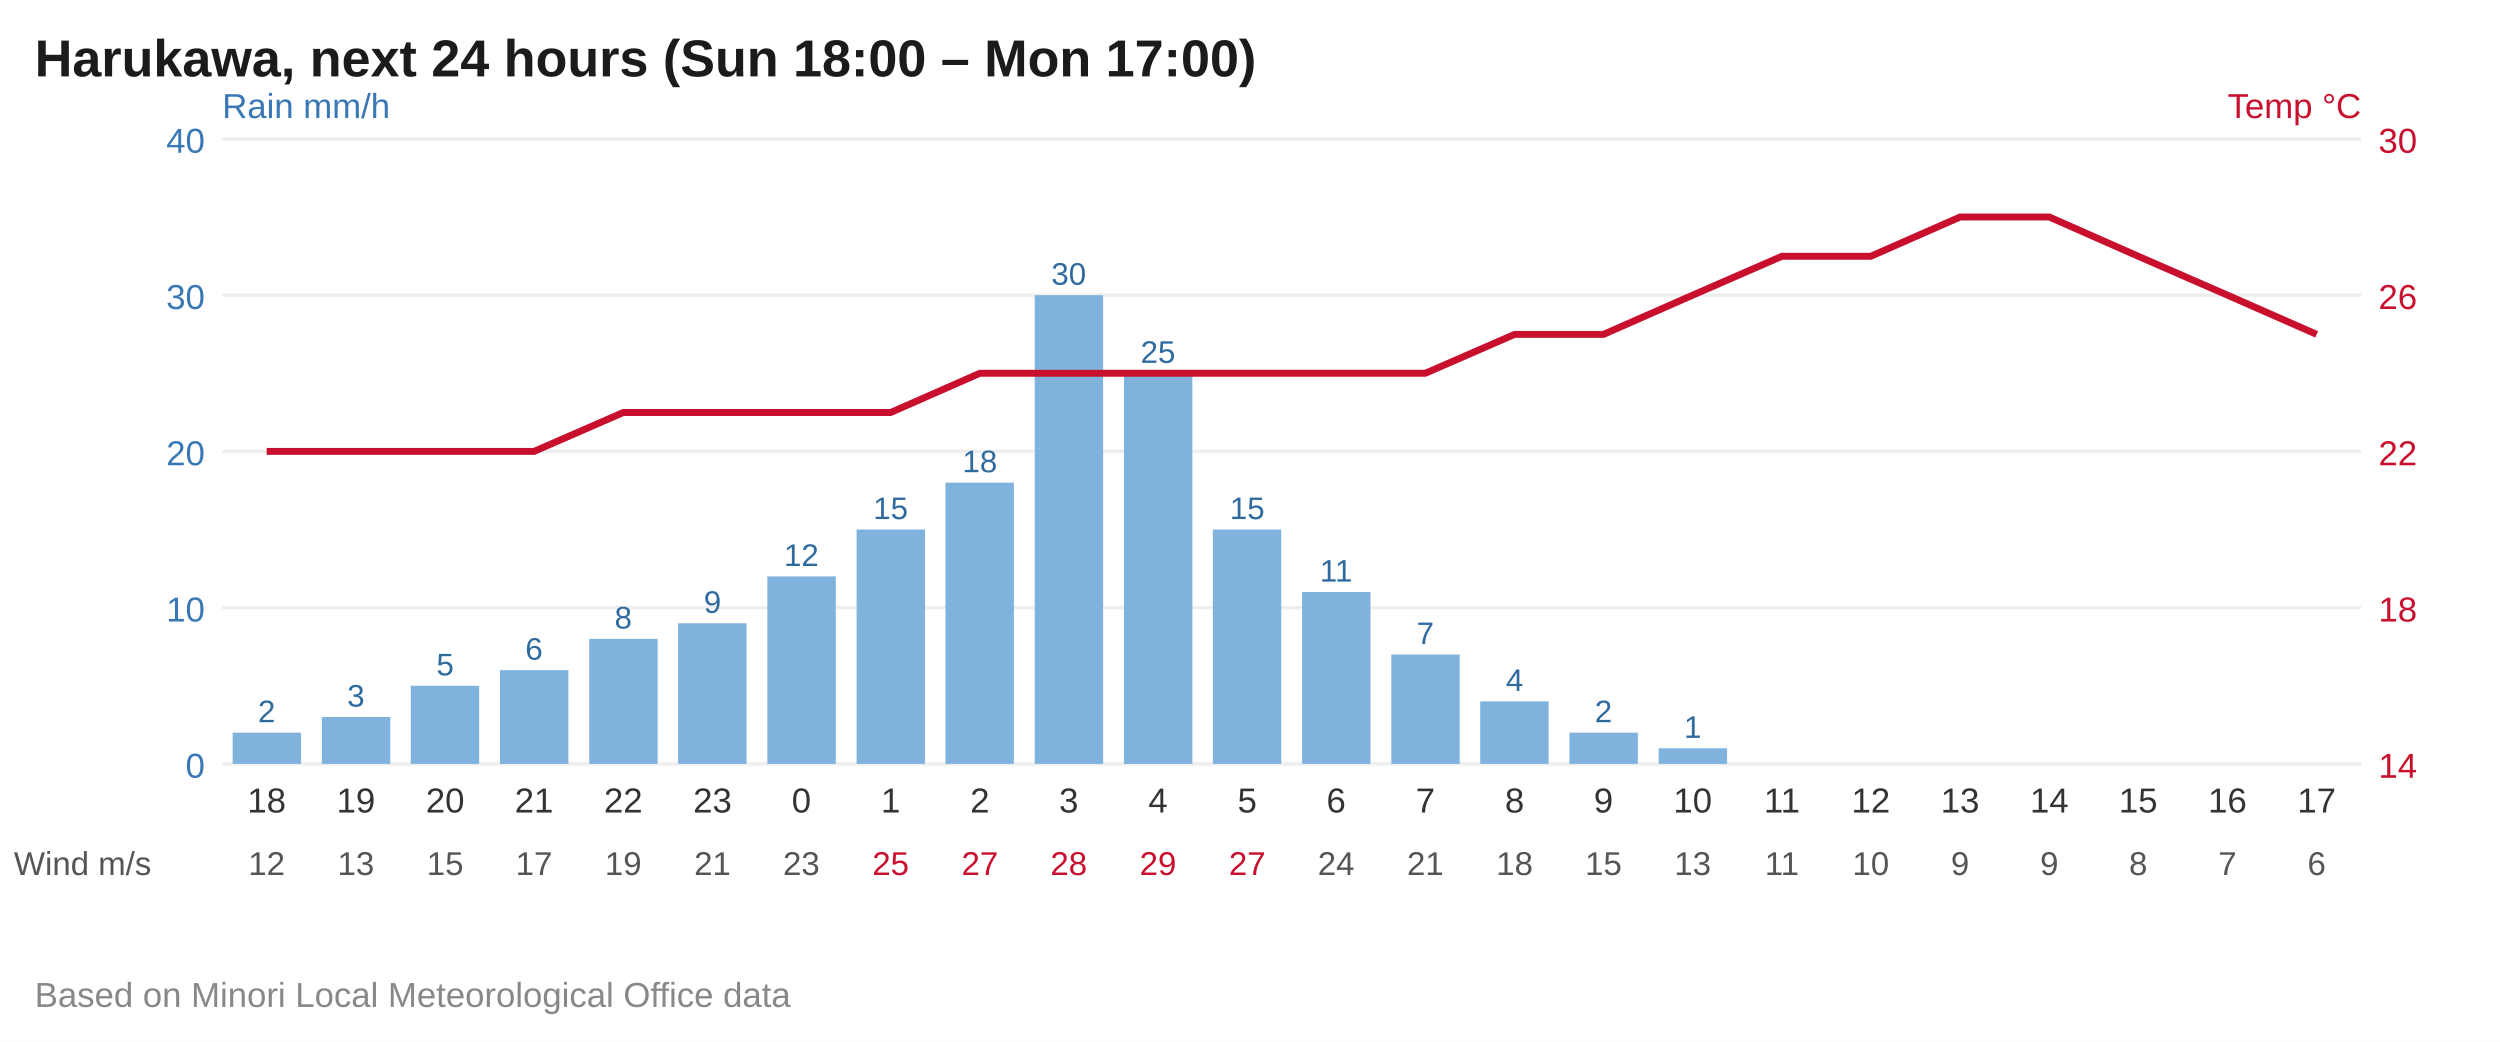
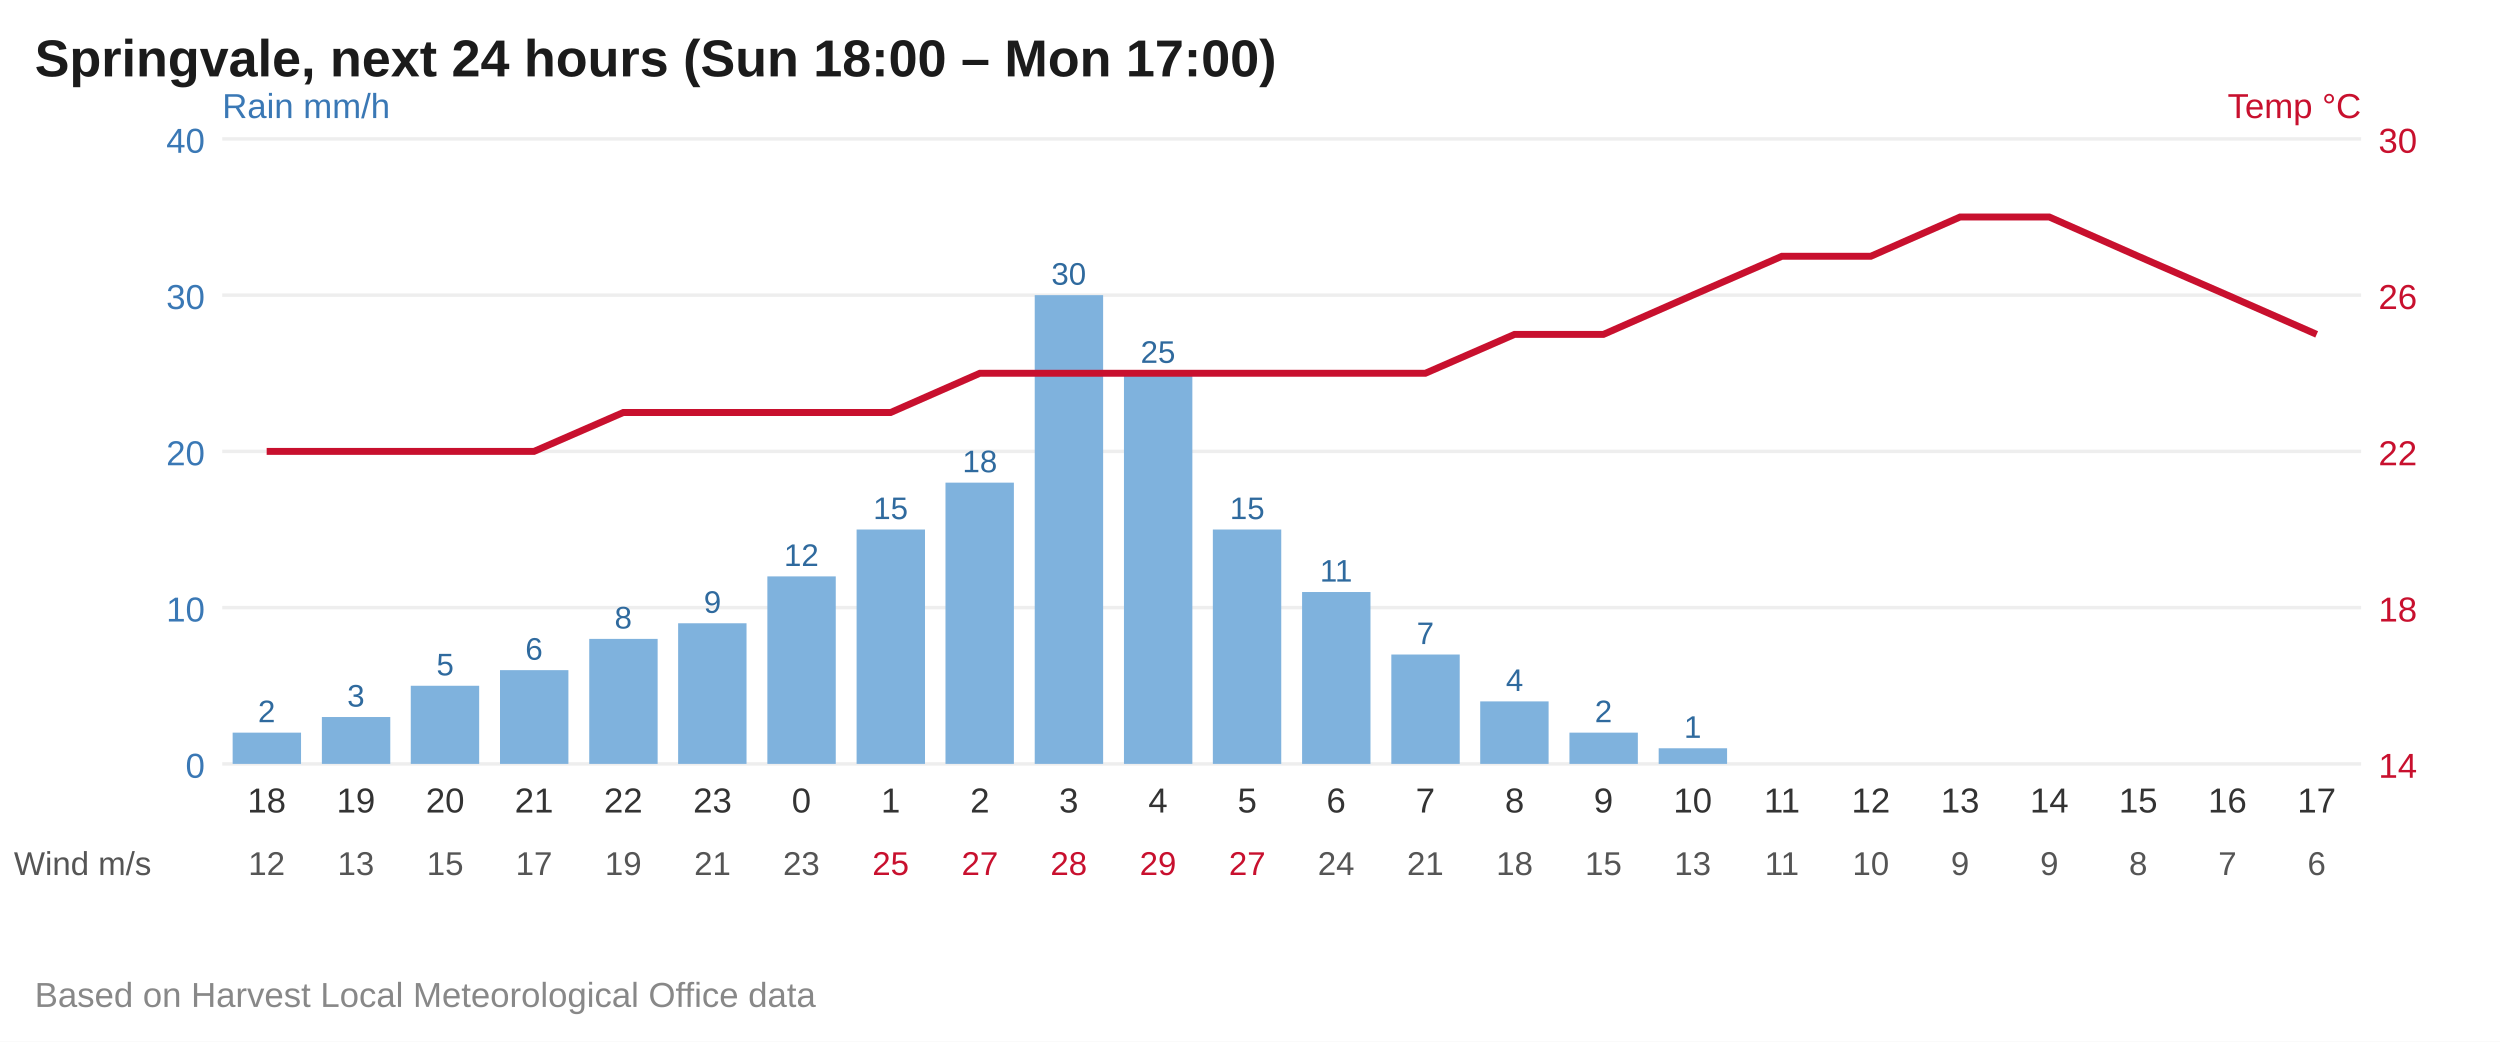
<svg xmlns="http://www.w3.org/2000/svg" viewBox="0 0 720 300" width="720" height="300" font-family="Helvetica Neue, Arial, Hiragino Sans, Yu Gothic, Meiryo, sans-serif">
  <rect width="720" height="300" fill="#fff" />
-   <text x="10" y="22" font-size="15" font-weight="700" fill="#1b1b1b">Harukawa, next 24 hours (Sun 18:00 – Mon 17:00)</text>
+   <text x="10" y="22" font-size="15" font-weight="700" fill="#1b1b1b">Springvale, next 24 hours (Sun 18:00 – Mon 17:00)</text>
  <line x1="64" y1="220" x2="680" y2="220" stroke="#eee" />
  <text x="59" y="224" font-size="10" text-anchor="end" fill="#3a78b5">0</text>
  <text x="685" y="224" font-size="10" fill="#c8102e">14</text>
  <line x1="64" y1="175" x2="680" y2="175" stroke="#eee" />
  <text x="59" y="179" font-size="10" text-anchor="end" fill="#3a78b5">10</text>
  <text x="685" y="179" font-size="10" fill="#c8102e">18</text>
  <line x1="64" y1="130" x2="680" y2="130" stroke="#eee" />
  <text x="59" y="134" font-size="10" text-anchor="end" fill="#3a78b5">20</text>
  <text x="685" y="134" font-size="10" fill="#c8102e">22</text>
  <line x1="64" y1="85" x2="680" y2="85" stroke="#eee" />
  <text x="59" y="89" font-size="10" text-anchor="end" fill="#3a78b5">30</text>
  <text x="685" y="89" font-size="10" fill="#c8102e">26</text>
  <line x1="64" y1="40" x2="680" y2="40" stroke="#eee" />
  <text x="59" y="44" font-size="10" text-anchor="end" fill="#3a78b5">40</text>
  <text x="685" y="44" font-size="10" fill="#c8102e">30</text>
  <rect x="67.0" y="211.0" width="19.7" height="9.0" fill="#7fb2dd" />
  <text x="76.8" y="208.0" font-size="9" text-anchor="middle" fill="#2f6a9e">2</text>
  <text x="76.8" y="234" font-size="10" text-anchor="middle" fill="#333">18</text>
  <text x="76.8" y="252" font-size="9.5" text-anchor="middle" fill="#555">12</text>
  <rect x="92.7" y="206.5" width="19.7" height="13.5" fill="#7fb2dd" />
  <text x="102.5" y="203.5" font-size="9" text-anchor="middle" fill="#2f6a9e">3</text>
  <text x="102.5" y="234" font-size="10" text-anchor="middle" fill="#333">19</text>
  <text x="102.5" y="252" font-size="9.5" text-anchor="middle" fill="#555">13</text>
  <rect x="118.3" y="197.5" width="19.7" height="22.5" fill="#7fb2dd" />
  <text x="128.2" y="194.5" font-size="9" text-anchor="middle" fill="#2f6a9e">5</text>
  <text x="128.2" y="234" font-size="10" text-anchor="middle" fill="#333">20</text>
  <text x="128.2" y="252" font-size="9.5" text-anchor="middle" fill="#555">15</text>
  <rect x="144.0" y="193.0" width="19.7" height="27.0" fill="#7fb2dd" />
  <text x="153.8" y="190.0" font-size="9" text-anchor="middle" fill="#2f6a9e">6</text>
  <text x="153.8" y="234" font-size="10" text-anchor="middle" fill="#333">21</text>
  <text x="153.8" y="252" font-size="9.5" text-anchor="middle" fill="#555">17</text>
  <rect x="169.7" y="184.0" width="19.7" height="36.0" fill="#7fb2dd" />
  <text x="179.5" y="181.0" font-size="9" text-anchor="middle" fill="#2f6a9e">8</text>
  <text x="179.5" y="234" font-size="10" text-anchor="middle" fill="#333">22</text>
  <text x="179.5" y="252" font-size="9.5" text-anchor="middle" fill="#555">19</text>
  <rect x="195.3" y="179.5" width="19.7" height="40.5" fill="#7fb2dd" />
  <text x="205.2" y="176.5" font-size="9" text-anchor="middle" fill="#2f6a9e">9</text>
  <text x="205.2" y="234" font-size="10" text-anchor="middle" fill="#333">23</text>
  <text x="205.2" y="252" font-size="9.5" text-anchor="middle" fill="#555">21</text>
  <rect x="221.0" y="166.0" width="19.7" height="54.0" fill="#7fb2dd" />
  <text x="230.8" y="163.0" font-size="9" text-anchor="middle" fill="#2f6a9e">12</text>
  <text x="230.8" y="234" font-size="10" text-anchor="middle" fill="#333">0</text>
  <text x="230.8" y="252" font-size="9.5" text-anchor="middle" fill="#555">23</text>
  <rect x="246.7" y="152.5" width="19.7" height="67.5" fill="#7fb2dd" />
  <text x="256.5" y="149.5" font-size="9" text-anchor="middle" fill="#2f6a9e">15</text>
  <text x="256.5" y="234" font-size="10" text-anchor="middle" fill="#333">1</text>
  <text x="256.5" y="252" font-size="9.5" text-anchor="middle" fill="#c8102e">25</text>
  <rect x="272.3" y="139.0" width="19.7" height="81.0" fill="#7fb2dd" />
  <text x="282.2" y="136.0" font-size="9" text-anchor="middle" fill="#2f6a9e">18</text>
  <text x="282.2" y="234" font-size="10" text-anchor="middle" fill="#333">2</text>
  <text x="282.2" y="252" font-size="9.5" text-anchor="middle" fill="#c8102e">27</text>
  <rect x="298.0" y="85.0" width="19.7" height="135.0" fill="#7fb2dd" />
  <text x="307.8" y="82.0" font-size="9" text-anchor="middle" fill="#2f6a9e">30</text>
  <text x="307.8" y="234" font-size="10" text-anchor="middle" fill="#333">3</text>
  <text x="307.8" y="252" font-size="9.5" text-anchor="middle" fill="#c8102e">28</text>
  <rect x="323.7" y="107.5" width="19.7" height="112.5" fill="#7fb2dd" />
  <text x="333.5" y="104.5" font-size="9" text-anchor="middle" fill="#2f6a9e">25</text>
  <text x="333.5" y="234" font-size="10" text-anchor="middle" fill="#333">4</text>
  <text x="333.5" y="252" font-size="9.5" text-anchor="middle" fill="#c8102e">29</text>
  <rect x="349.3" y="152.5" width="19.7" height="67.5" fill="#7fb2dd" />
  <text x="359.2" y="149.5" font-size="9" text-anchor="middle" fill="#2f6a9e">15</text>
  <text x="359.2" y="234" font-size="10" text-anchor="middle" fill="#333">5</text>
  <text x="359.2" y="252" font-size="9.5" text-anchor="middle" fill="#c8102e">27</text>
  <rect x="375.0" y="170.5" width="19.7" height="49.5" fill="#7fb2dd" />
  <text x="384.8" y="167.5" font-size="9" text-anchor="middle" fill="#2f6a9e">11</text>
  <text x="384.8" y="234" font-size="10" text-anchor="middle" fill="#333">6</text>
  <text x="384.8" y="252" font-size="9.5" text-anchor="middle" fill="#555">24</text>
  <rect x="400.7" y="188.5" width="19.7" height="31.5" fill="#7fb2dd" />
  <text x="410.5" y="185.5" font-size="9" text-anchor="middle" fill="#2f6a9e">7</text>
  <text x="410.5" y="234" font-size="10" text-anchor="middle" fill="#333">7</text>
  <text x="410.5" y="252" font-size="9.5" text-anchor="middle" fill="#555">21</text>
  <rect x="426.3" y="202.0" width="19.7" height="18.0" fill="#7fb2dd" />
  <text x="436.2" y="199.0" font-size="9" text-anchor="middle" fill="#2f6a9e">4</text>
  <text x="436.2" y="234" font-size="10" text-anchor="middle" fill="#333">8</text>
  <text x="436.2" y="252" font-size="9.5" text-anchor="middle" fill="#555">18</text>
  <rect x="452.0" y="211.0" width="19.7" height="9.0" fill="#7fb2dd" />
  <text x="461.8" y="208.0" font-size="9" text-anchor="middle" fill="#2f6a9e">2</text>
  <text x="461.8" y="234" font-size="10" text-anchor="middle" fill="#333">9</text>
  <text x="461.8" y="252" font-size="9.5" text-anchor="middle" fill="#555">15</text>
  <rect x="477.7" y="215.5" width="19.7" height="4.5" fill="#7fb2dd" />
  <text x="487.5" y="212.5" font-size="9" text-anchor="middle" fill="#2f6a9e">1</text>
  <text x="487.5" y="234" font-size="10" text-anchor="middle" fill="#333">10</text>
  <text x="487.5" y="252" font-size="9.5" text-anchor="middle" fill="#555">13</text>
  <rect x="503.3" y="220.0" width="19.7" height="0.0" fill="#7fb2dd" />
  <text x="513.2" y="234" font-size="10" text-anchor="middle" fill="#333">11</text>
  <text x="513.2" y="252" font-size="9.5" text-anchor="middle" fill="#555">11</text>
  <rect x="529.0" y="220.0" width="19.7" height="0.0" fill="#7fb2dd" />
  <text x="538.8" y="234" font-size="10" text-anchor="middle" fill="#333">12</text>
  <text x="538.8" y="252" font-size="9.5" text-anchor="middle" fill="#555">10</text>
  <rect x="554.7" y="220.0" width="19.7" height="0.0" fill="#7fb2dd" />
  <text x="564.5" y="234" font-size="10" text-anchor="middle" fill="#333">13</text>
  <text x="564.5" y="252" font-size="9.5" text-anchor="middle" fill="#555">9</text>
  <rect x="580.3" y="220.0" width="19.7" height="0.0" fill="#7fb2dd" />
  <text x="590.2" y="234" font-size="10" text-anchor="middle" fill="#333">14</text>
  <text x="590.2" y="252" font-size="9.5" text-anchor="middle" fill="#555">9</text>
  <rect x="606.0" y="220.0" width="19.7" height="0.0" fill="#7fb2dd" />
  <text x="615.8" y="234" font-size="10" text-anchor="middle" fill="#333">15</text>
  <text x="615.8" y="252" font-size="9.5" text-anchor="middle" fill="#555">8</text>
  <rect x="631.7" y="220.0" width="19.7" height="0.0" fill="#7fb2dd" />
  <text x="641.5" y="234" font-size="10" text-anchor="middle" fill="#333">16</text>
  <text x="641.5" y="252" font-size="9.5" text-anchor="middle" fill="#555">7</text>
  <rect x="657.3" y="220.0" width="19.7" height="0.0" fill="#7fb2dd" />
  <text x="667.2" y="234" font-size="10" text-anchor="middle" fill="#333">17</text>
  <text x="667.2" y="252" font-size="9.5" text-anchor="middle" fill="#555">6</text>
  <polyline fill="none" stroke="#c8102e" stroke-width="2" points="76.8,130.0 102.5,130.0 128.2,130.0 153.8,130.0 179.5,118.8 205.2,118.8 230.8,118.8 256.5,118.8 282.2,107.5 307.8,107.5 333.5,107.5 359.2,107.5 384.8,107.5 410.5,107.5 436.2,96.3 461.8,96.3 487.5,85.0 513.2,73.8 538.8,73.8 564.5,62.5 590.2,62.5 615.8,73.8 641.5,85.0 667.2,96.3" />
  <text x="64" y="34" font-size="10" fill="#3a78b5">Rain mm/h</text>
  <text x="680" y="34" font-size="10" text-anchor="end" fill="#c8102e">Temp °C</text>
  <text x="4" y="252" font-size="9.5" fill="#555">Wind m/s</text>
-   <text x="10" y="290" font-size="10" fill="#888">Based on Minori Local Meteorological Office data</text>
+   <text x="10" y="290" font-size="10" fill="#888">Based on Harvest Local Meteorological Office data</text>
</svg>
